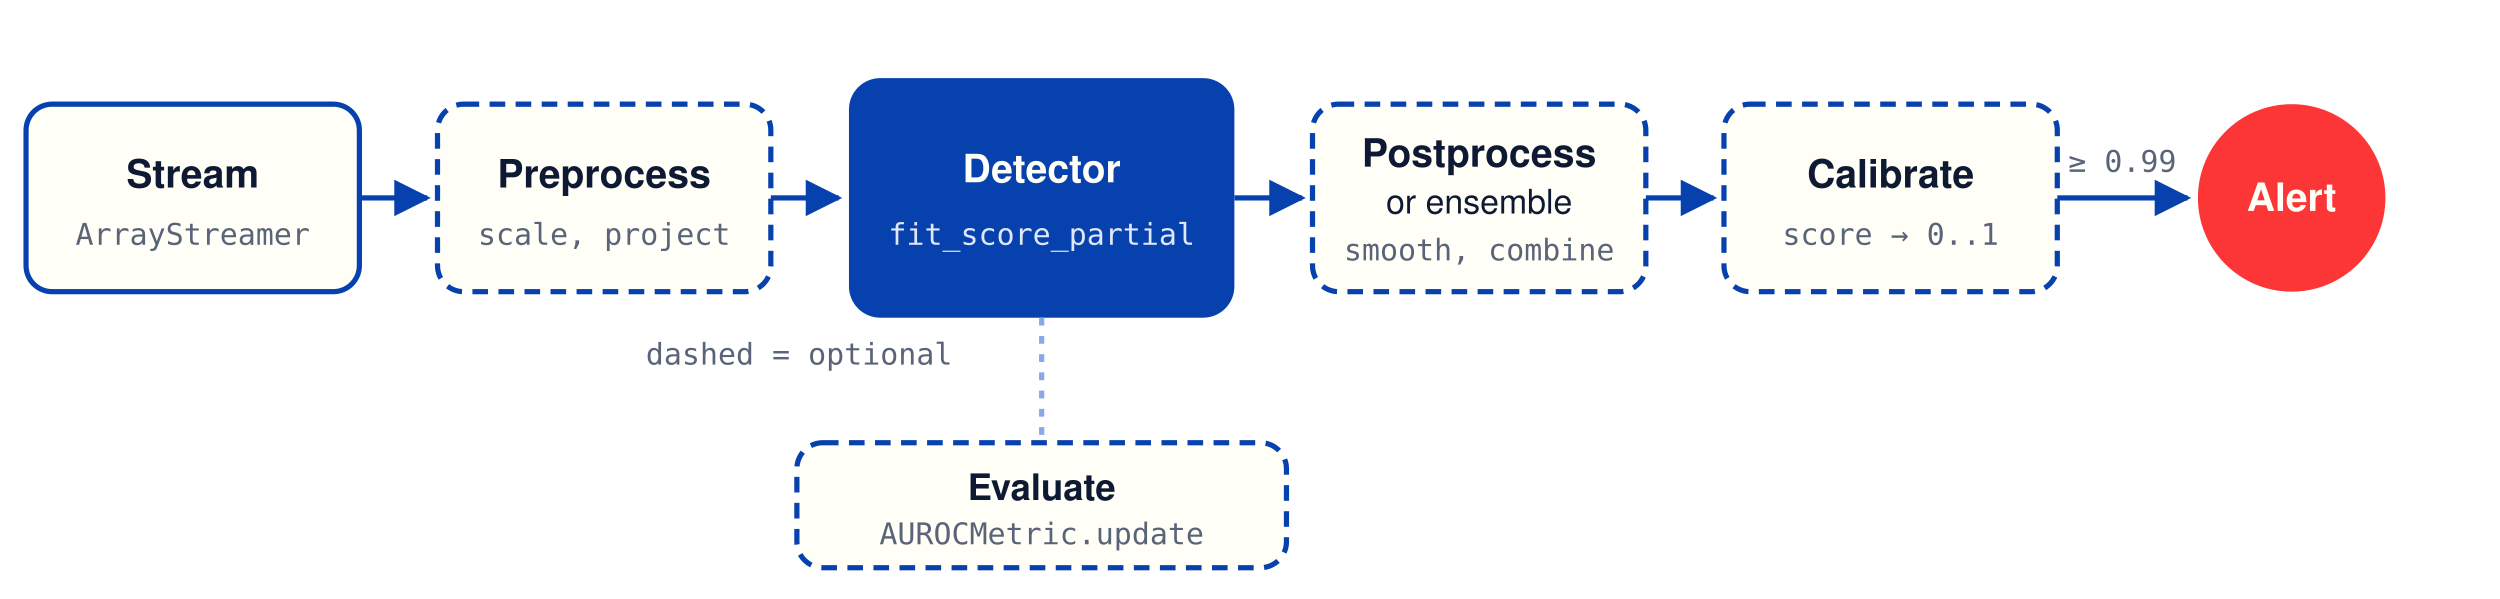
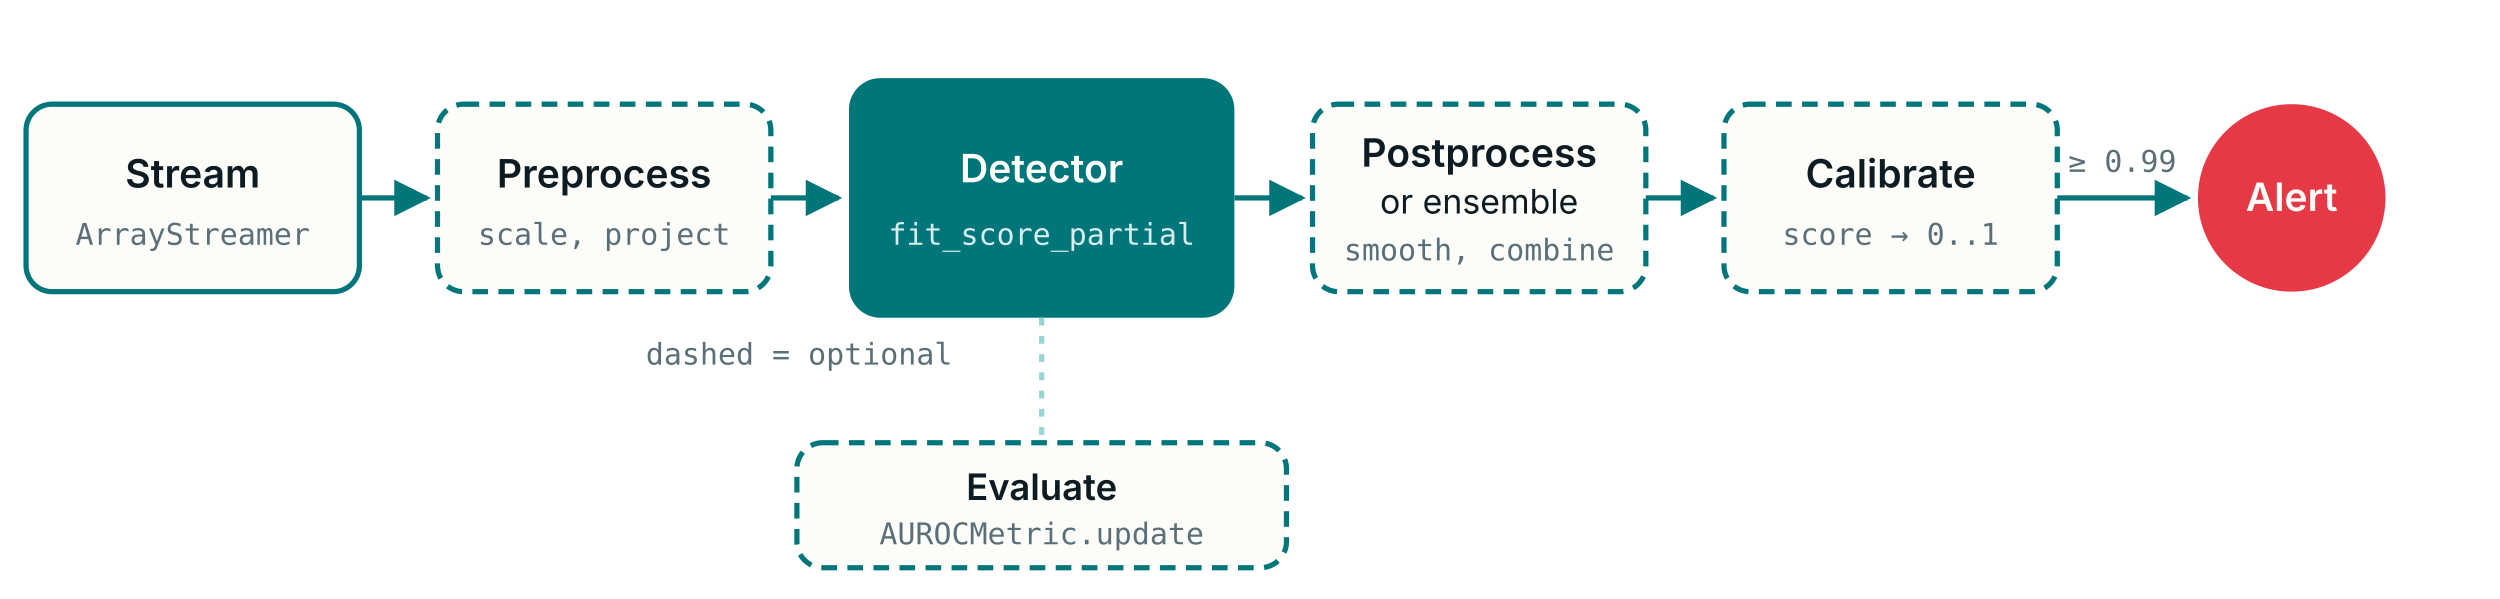
<svg xmlns="http://www.w3.org/2000/svg" viewBox="0 0 960 230" width="960" height="230" role="img" aria-labelledby="t d">
  <style>
- text{font-family:ui-sans-serif,system-ui,-apple-system,"Segoe UI",Helvetica,Arial,sans-serif;font-size:15px;font-weight:600;fill:#0e1a33;text-anchor:middle}
- .m{font-family:ui-monospace,SFMono-Regular,Menlo,Consolas,monospace;font-size:11.5px;font-weight:400;fill:#5a6478}
- .b{fill:#fffef7;stroke:#0741ad;stroke-width:2}
+ text{font-family:Inter,ui-sans-serif,system-ui,-apple-system,"Segoe UI",Helvetica,Arial,sans-serif;font-size:15px;font-weight:600;fill:#0d1b22;text-anchor:middle}
+ .m{font-family:"IBM Plex Mono",ui-monospace,SFMono-Regular,Menlo,Consolas,monospace;font-size:11.5px;font-weight:400;fill:#5b6f78}
+ .b{fill:#fcfcf9;stroke:#00757a;stroke-width:2}
.o{stroke-dasharray:6 4}
- .k{fill:#0741ad;stroke:none}
- .kt{fill:#fffef7}.km{fill:#dfe7fb}.h{fill:#0741ad}
- .a{stroke:#0741ad;stroke-width:2;fill:none}
- .r{fill:#fc3636}
- .e{stroke:#8aa8e6;stroke-width:2;fill:none;stroke-dasharray:3 4}
+ .k{fill:#00757a;stroke:none}
+ .kt{fill:#fcfcf9}.km{fill:#d6efee}.h{fill:#00757a}
+ .a{stroke:#00757a;stroke-width:2;fill:none}
+ .r{fill:#e63946}
+ .e{stroke:#99d5d2;stroke-width:2;fill:none;stroke-dasharray:3 4}
</style>
  <defs>
    <marker id="h" viewBox="0 0 10 10" refX="9" refY="5" markerWidth="7" markerHeight="7" orient="auto">
      <path class="h" d="M0,0 L10,5 L0,10 z" />
    </marker>
  </defs>
  <g>
    <rect class="b" x="10" y="40" width="128" height="72" rx="10" />
    <text x="74" y="72">Stream</text>
    <text class="m" x="74" y="94">ArrayStreamer</text>
    <rect class="b o" x="168" y="40" width="128" height="72" rx="10" />
    <text x="232" y="72">Preprocess</text>
    <text class="m" x="232" y="94">scale, project</text>
    <rect class="k" x="326" y="30" width="148" height="92" rx="12" />
    <text class="kt" x="400" y="70">Detector</text>
    <text class="m km" x="400" y="94">fit_score_partial</text>
    <rect class="b o" x="504" y="40" width="128" height="72" rx="10" />
    <text x="568" y="64">Postprocess</text>
    <text x="568" y="82" style="font-size:13px;font-weight:400">or ensemble</text>
    <text class="m" x="568" y="100">smooth, combine</text>
    <rect class="b o" x="662" y="40" width="128" height="72" rx="10" />
    <text x="726" y="72">Calibrate</text>
    <text class="m" x="726" y="94">score → 0..1</text>
    <circle class="r" cx="880" cy="76" r="36" />
-     <text x="880" y="81" style="fill:#fffef7">Alert</text>
+     <text x="880" y="81" style="fill:#fcfcf9">Alert</text>
    <path class="a" d="M138,76 H164" marker-end="url(#h)" />
    <path class="a" d="M296,76 H322" marker-end="url(#h)" />
    <path class="a" d="M474,76 H500" marker-end="url(#h)" />
    <path class="a" d="M632,76 H658" marker-end="url(#h)" />
    <path class="a" d="M790,76 H840" marker-end="url(#h)" />
    <text class="m" x="815" y="66">≥ 0.99</text>
    <path class="e" d="M400,122 V170" />
    <rect class="b o" x="306" y="170" width="188" height="48" rx="10" />
    <text x="400" y="192" style="font-size:14px">Evaluate</text>
    <text class="m" x="400" y="209">AUROCMetric.update</text>
    <text class="m" x="248" y="140" style="text-anchor:start">dashed = optional</text>
  </g>
</svg>
